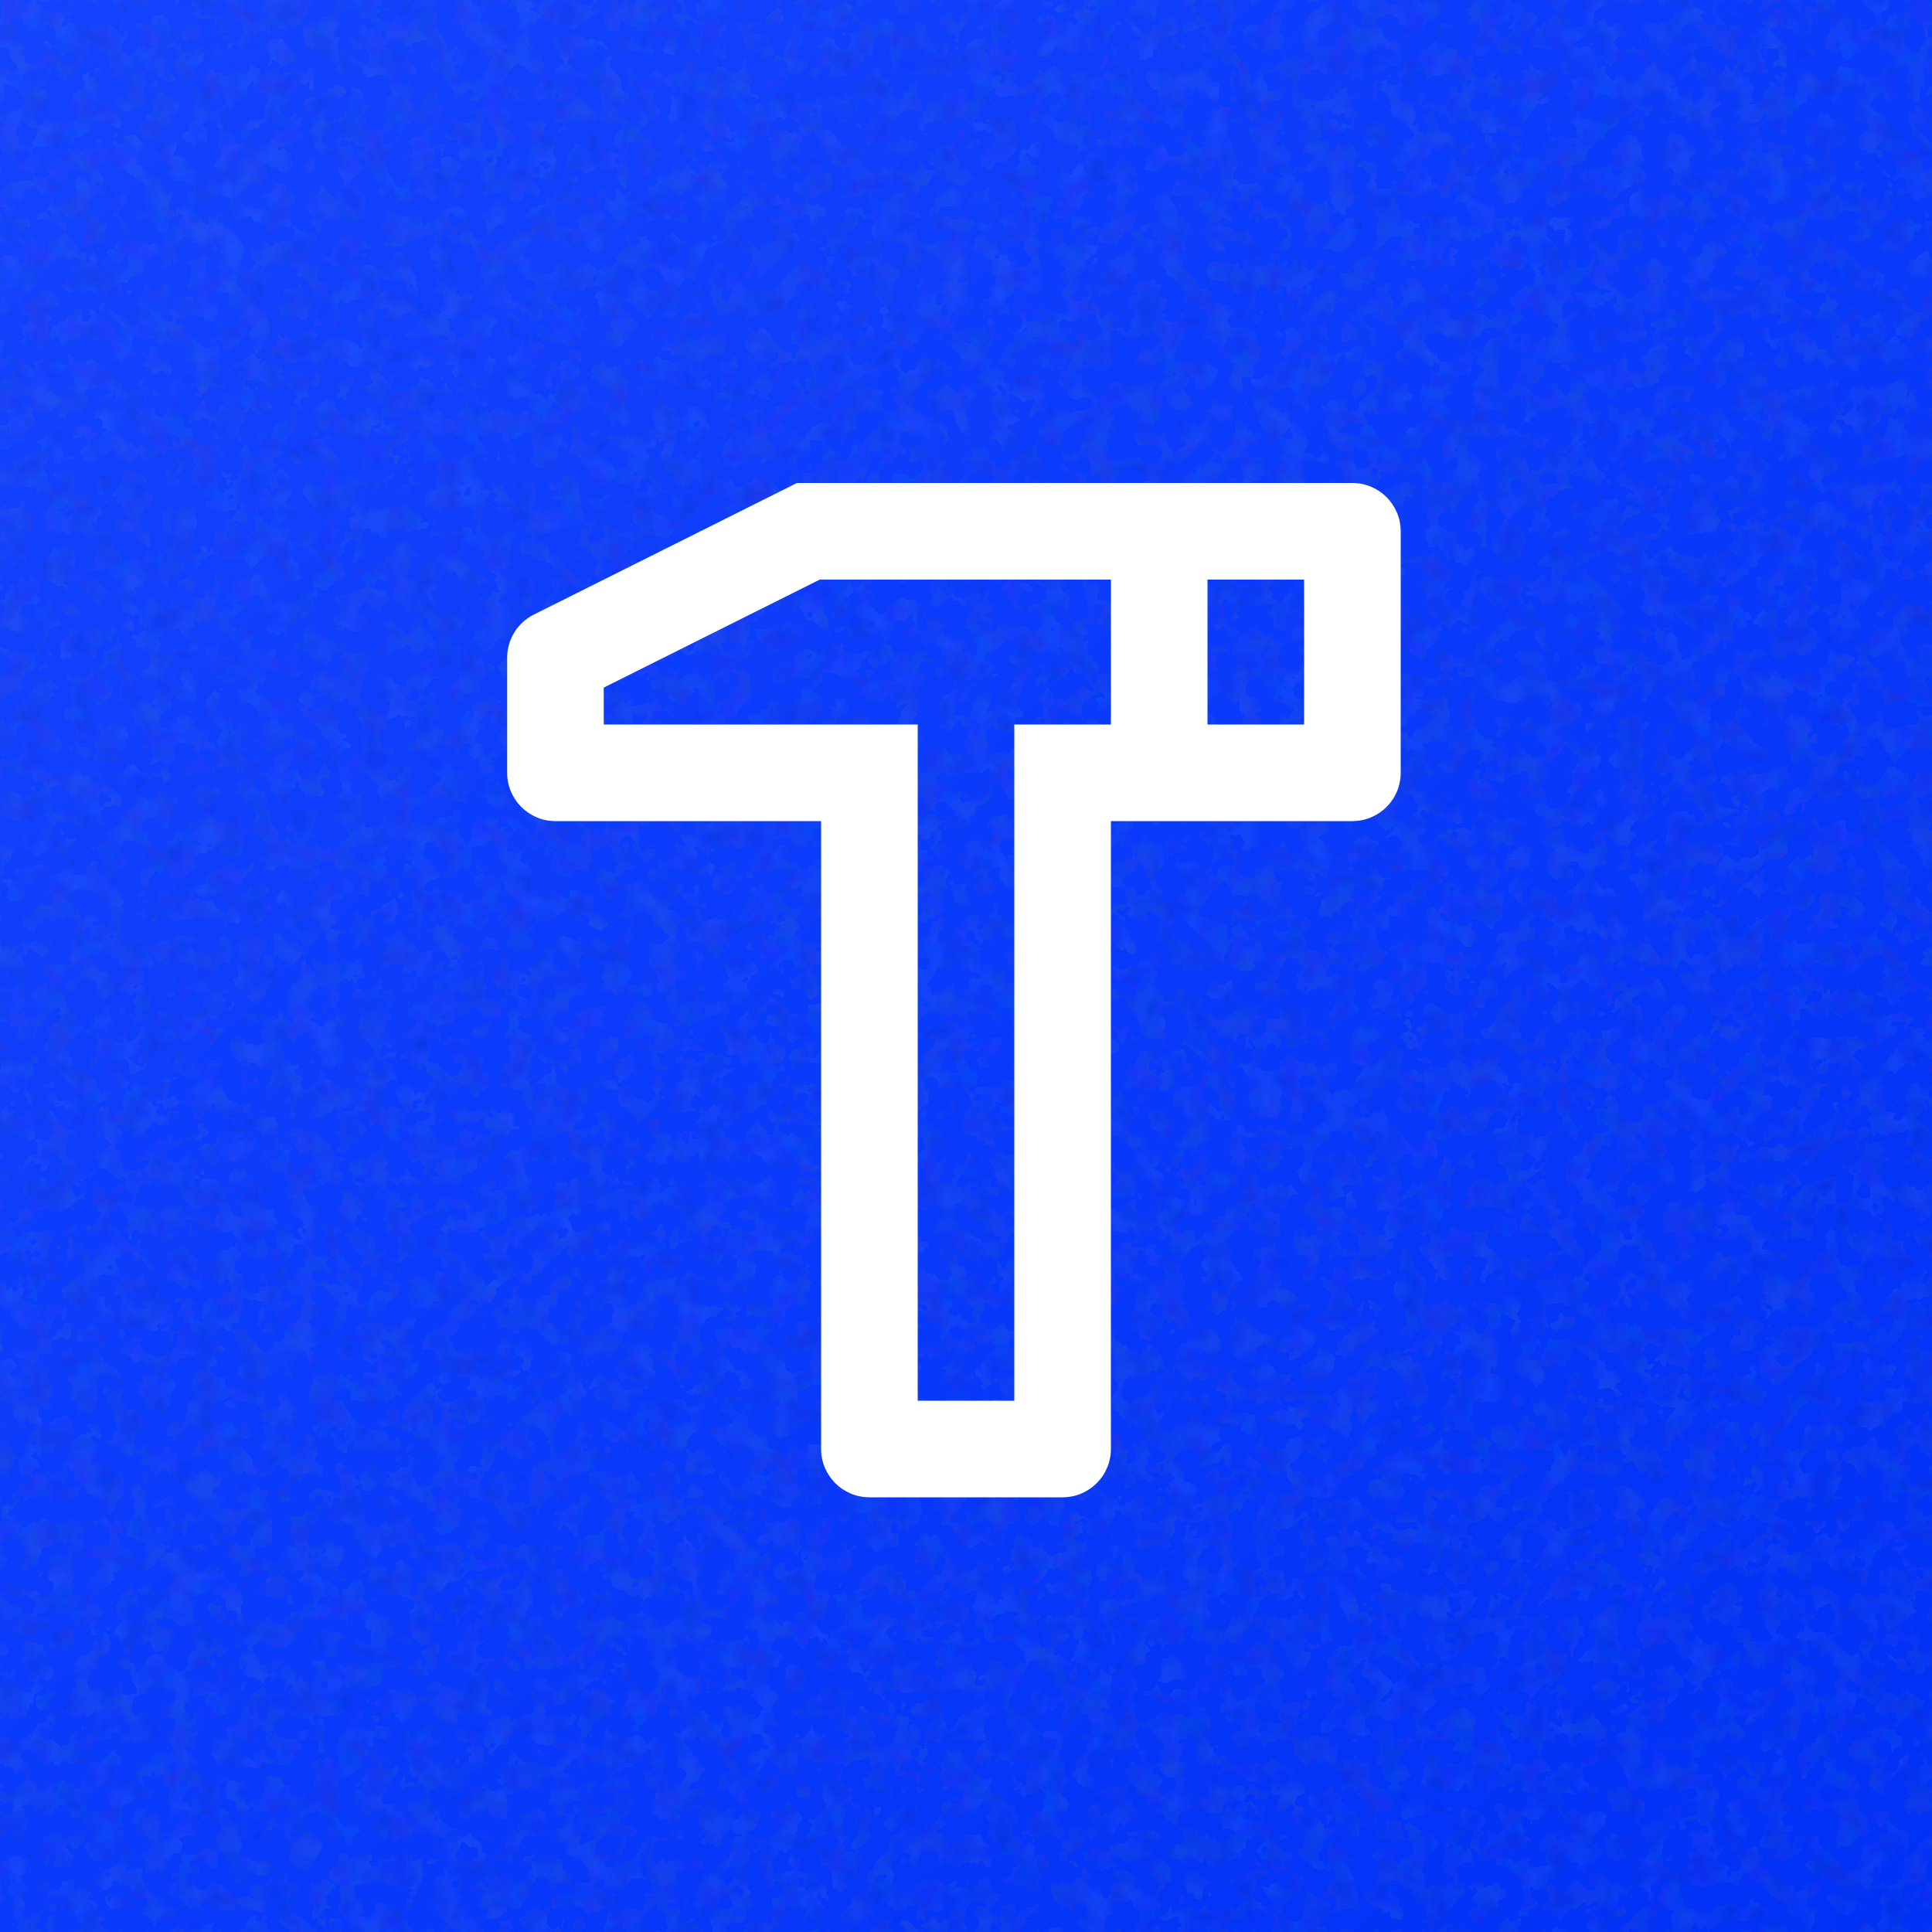
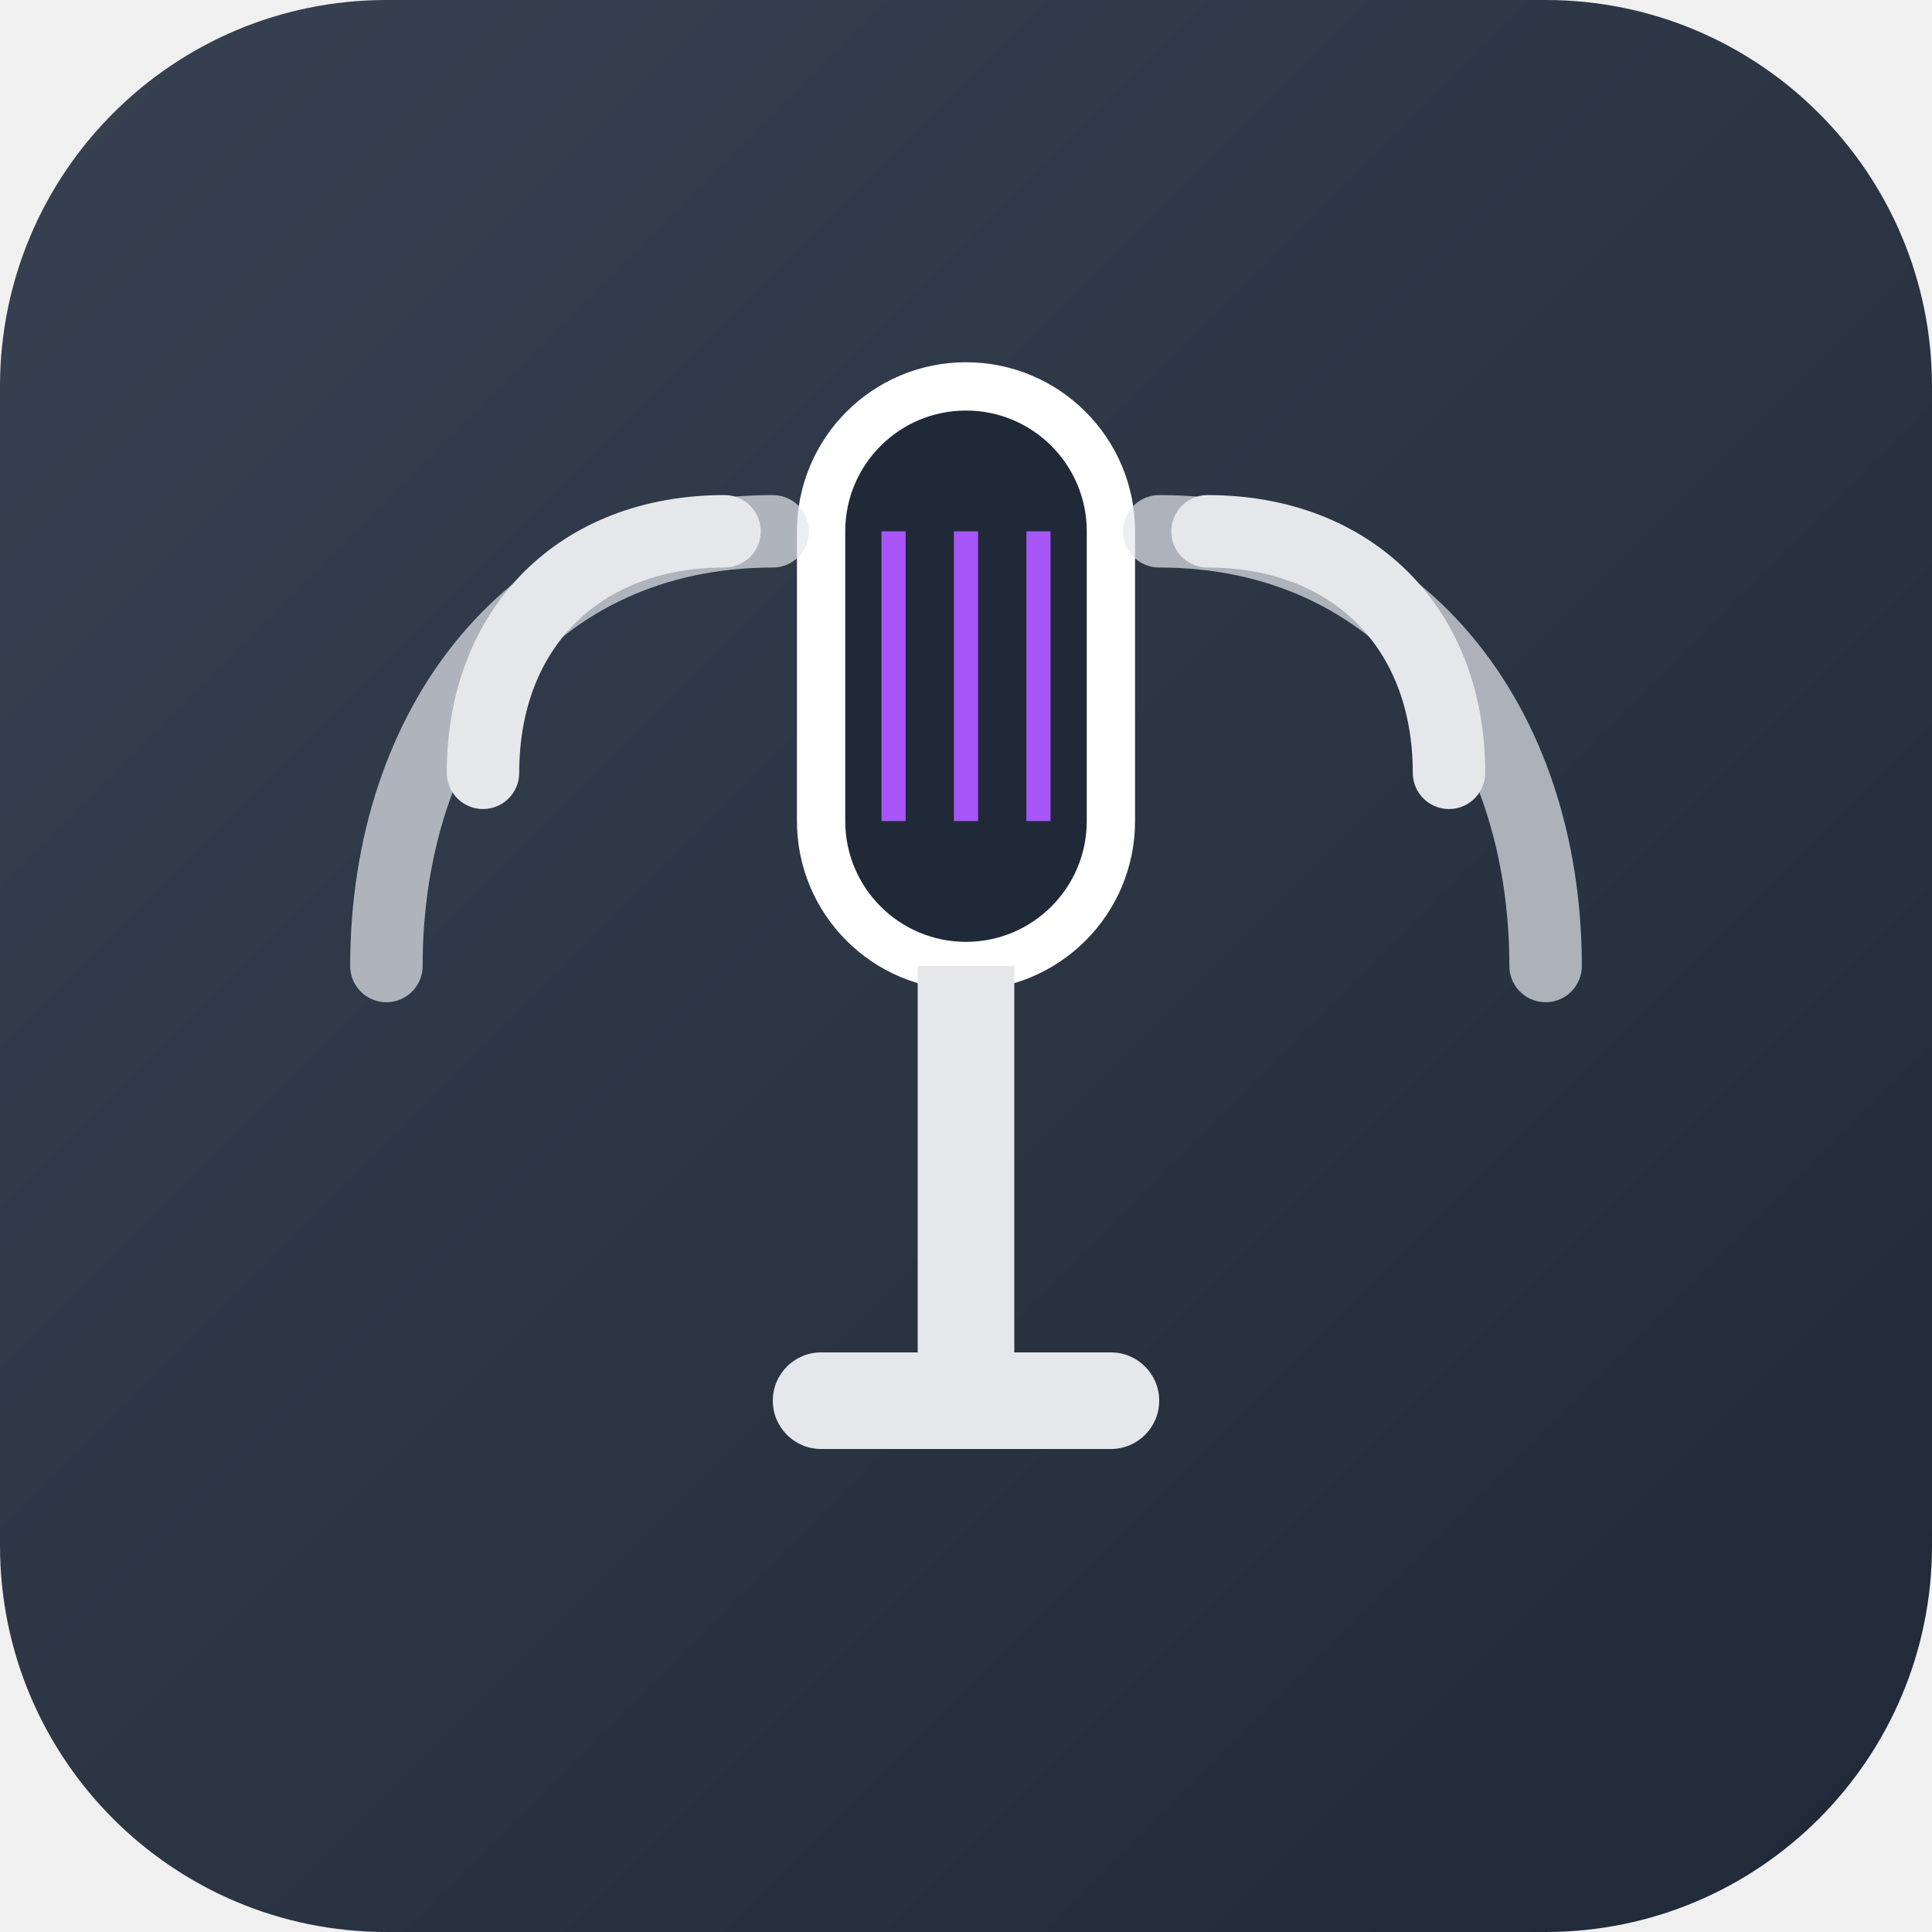
<svg xmlns="http://www.w3.org/2000/svg" width="40" height="40" viewBox="0 0 40 40" fill="none">
-   <g clip-path="url(#clip0_15253_95095)">
-     <rect width="40" height="40" fill="#0033FF" />
-     <g filter="url(#filter0_n_15253_95095)">
-       <rect width="40" height="40" fill="url(#paint0_linear_15253_95095)" />
-     </g>
-     <path d="M28 10C28.552 10 29 10.448 29 11V16C29 16.552 28.552 17 28 17H23V30C23 30.552 22.552 31 22 31H18C17.448 31 17 30.552 17 30V17H11.5C10.948 17 10.5 16.552 10.5 16V13.618C10.5 13.239 10.714 12.893 11.053 12.724L16.5 10H28ZM23 12H16.972L12.5 14.236V15H19V29H21V15H23V12ZM27 12H25V15H27V12Z" fill="white" />
-   </g>
+   <rect width="40" height="40" rx="8" fill="url(#gradient-dark)" />
+   <rect x="17" y="8" width="6" height="12" rx="3" fill="#1F2937" stroke="white" stroke-width="1" />
+   <line x1="18.5" y1="11" x2="18.5" y2="17" stroke="#A855F7" stroke-width="0.5" />
+   <line x1="20" y1="11" x2="20" y2="17" stroke="#A855F7" stroke-width="0.5" />
+   <line x1="21.5" y1="11" x2="21.5" y2="17" stroke="#A855F7" stroke-width="0.5" />
+   <rect x="19" y="20" width="2" height="8" fill="#E5E7EB" />
+   <rect x="16" y="28" width="8" height="2" rx="1" fill="#E5E7EB" />
+   <path d="M10 16C10 13 12 11 15 11" stroke="#E5E7EB" stroke-width="1.5" fill="none" stroke-linecap="round" />
+   <path d="M8 20C8 15 11 11 16 11" stroke="#E5E7EB" stroke-width="1.5" fill="none" stroke-linecap="round" opacity="0.7" />
+   <path d="M30 16C30 13 28 11 25 11" stroke="#E5E7EB" stroke-width="1.5" fill="none" stroke-linecap="round" />
+   <path d="M32 20C32 15 29 11 24 11" stroke="#E5E7EB" stroke-width="1.5" fill="none" stroke-linecap="round" opacity="0.7" />
  <defs>
-     <filter id="filter0_n_15253_95095" x="0" y="0" width="40" height="40" filterUnits="userSpaceOnUse" color-interpolation-filters="sRGB">
-       <feFlood flood-opacity="0" result="BackgroundImageFix" />
-       <feBlend mode="normal" in="SourceGraphic" in2="BackgroundImageFix" result="shape" />
-       <feTurbulence type="fractalNoise" baseFrequency="2 2" stitchTiles="stitch" numOctaves="3" result="noise" seed="8033" />
-       <feComponentTransfer in="noise" result="coloredNoise1">
-         <feFuncR type="linear" slope="2" intercept="-0.5" />
-         <feFuncG type="linear" slope="2" intercept="-0.5" />
-         <feFuncB type="linear" slope="2" intercept="-0.5" />
-         <feFuncA type="discrete" tableValues="1 1 1 1 1 1 1 1 1 1 1 1 1 1 1 1 1 1 1 1 1 1 1 1 1 1 1 1 1 1 1 1 1 1 1 1 1 1 1 1 1 1 1 1 1 1 1 1 1 1 1 0 0 0 0 0 0 0 0 0 0 0 0 0 0 0 0 0 0 0 0 0 0 0 0 0 0 0 0 0 0 0 0 0 0 0 0 0 0 0 0 0 0 0 0 0 0 0 0 0 " />
-       </feComponentTransfer>
-       <feComposite operator="in" in2="shape" in="coloredNoise1" result="noise1Clipped" />
-       <feComponentTransfer in="noise1Clipped" result="color1">
-         <feFuncA type="table" tableValues="0 0.06" />
-       </feComponentTransfer>
-       <feMerge result="effect1_noise_15253_95095">
-         <feMergeNode in="shape" />
-         <feMergeNode in="color1" />
-       </feMerge>
-     </filter>
-     <linearGradient id="paint0_linear_15253_95095" x1="0" y1="0" x2="40" y2="40" gradientUnits="userSpaceOnUse">
-       <stop stop-color="#1443FF" />
-       <stop offset="1" stop-color="#0031F5" />
+     <linearGradient id="gradient-dark" x1="0" y1="0" x2="40" y2="40" gradientUnits="userSpaceOnUse">
+       <stop stop-color="#374151" />
+       <stop offset="1" stop-color="#1F2937" />
    </linearGradient>
-     <clipPath id="clip0_15253_95095">
-       <rect width="40" height="40" fill="white" />
-     </clipPath>
  </defs>
</svg>
